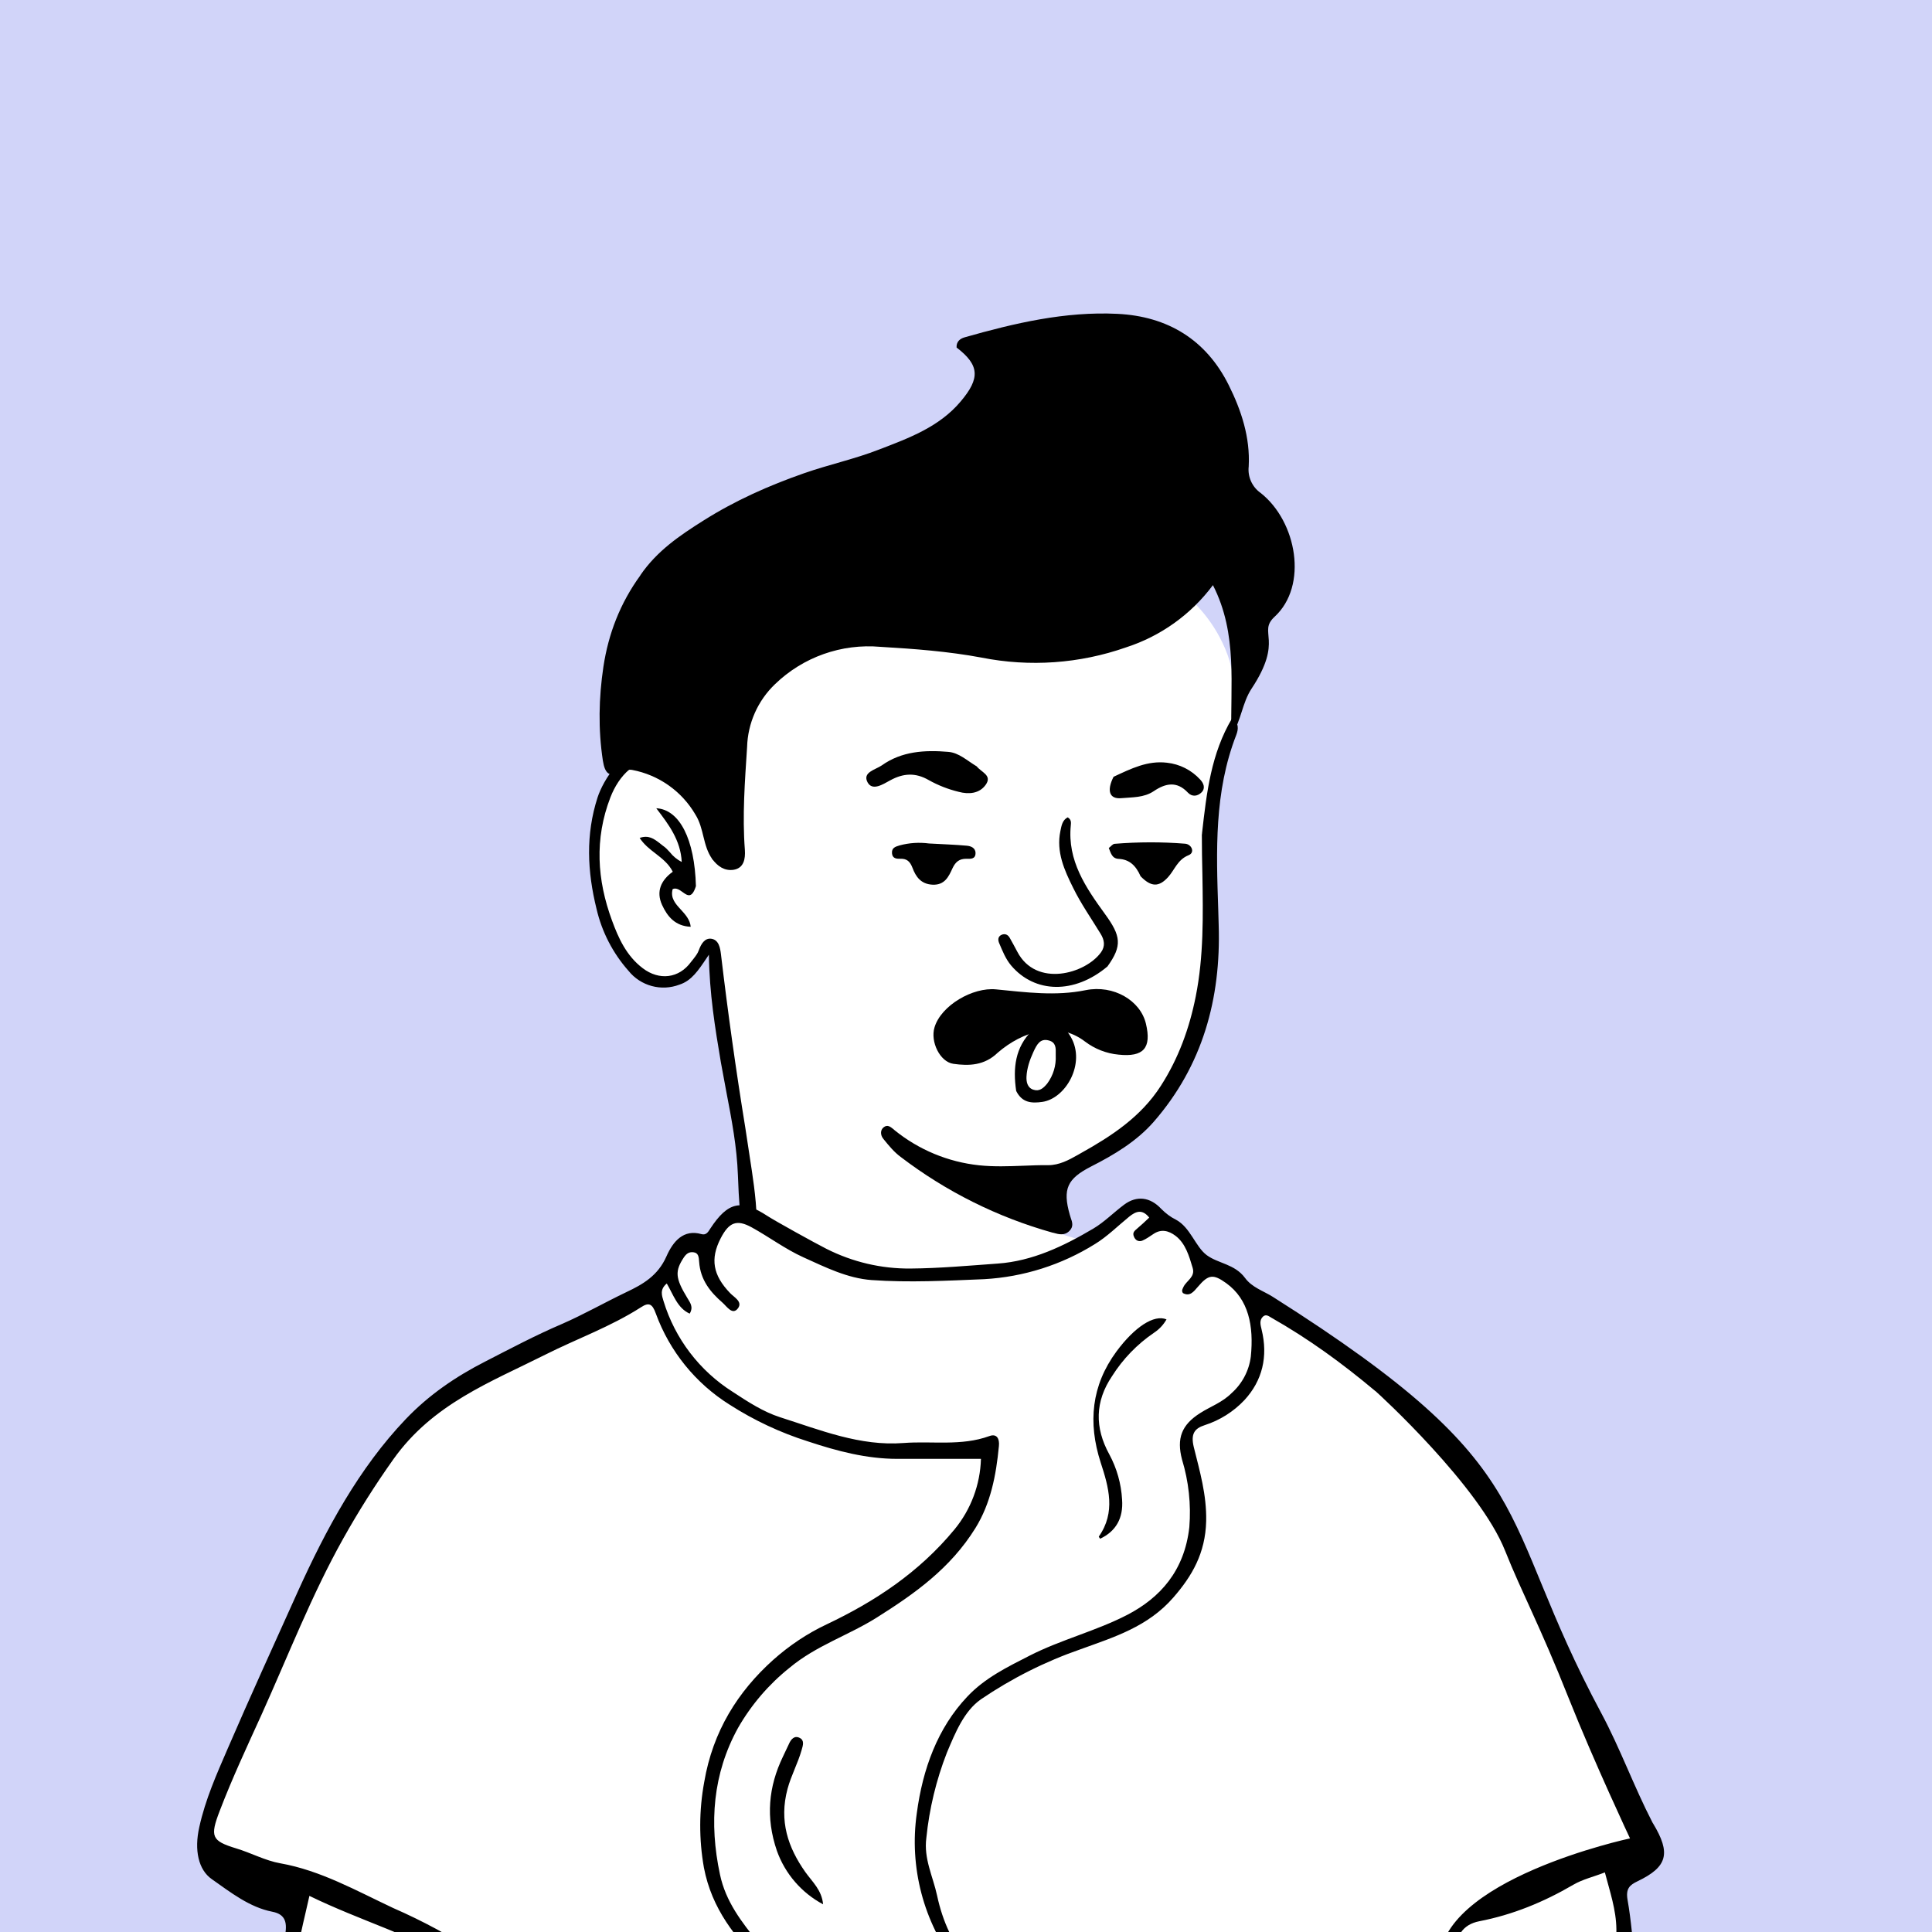
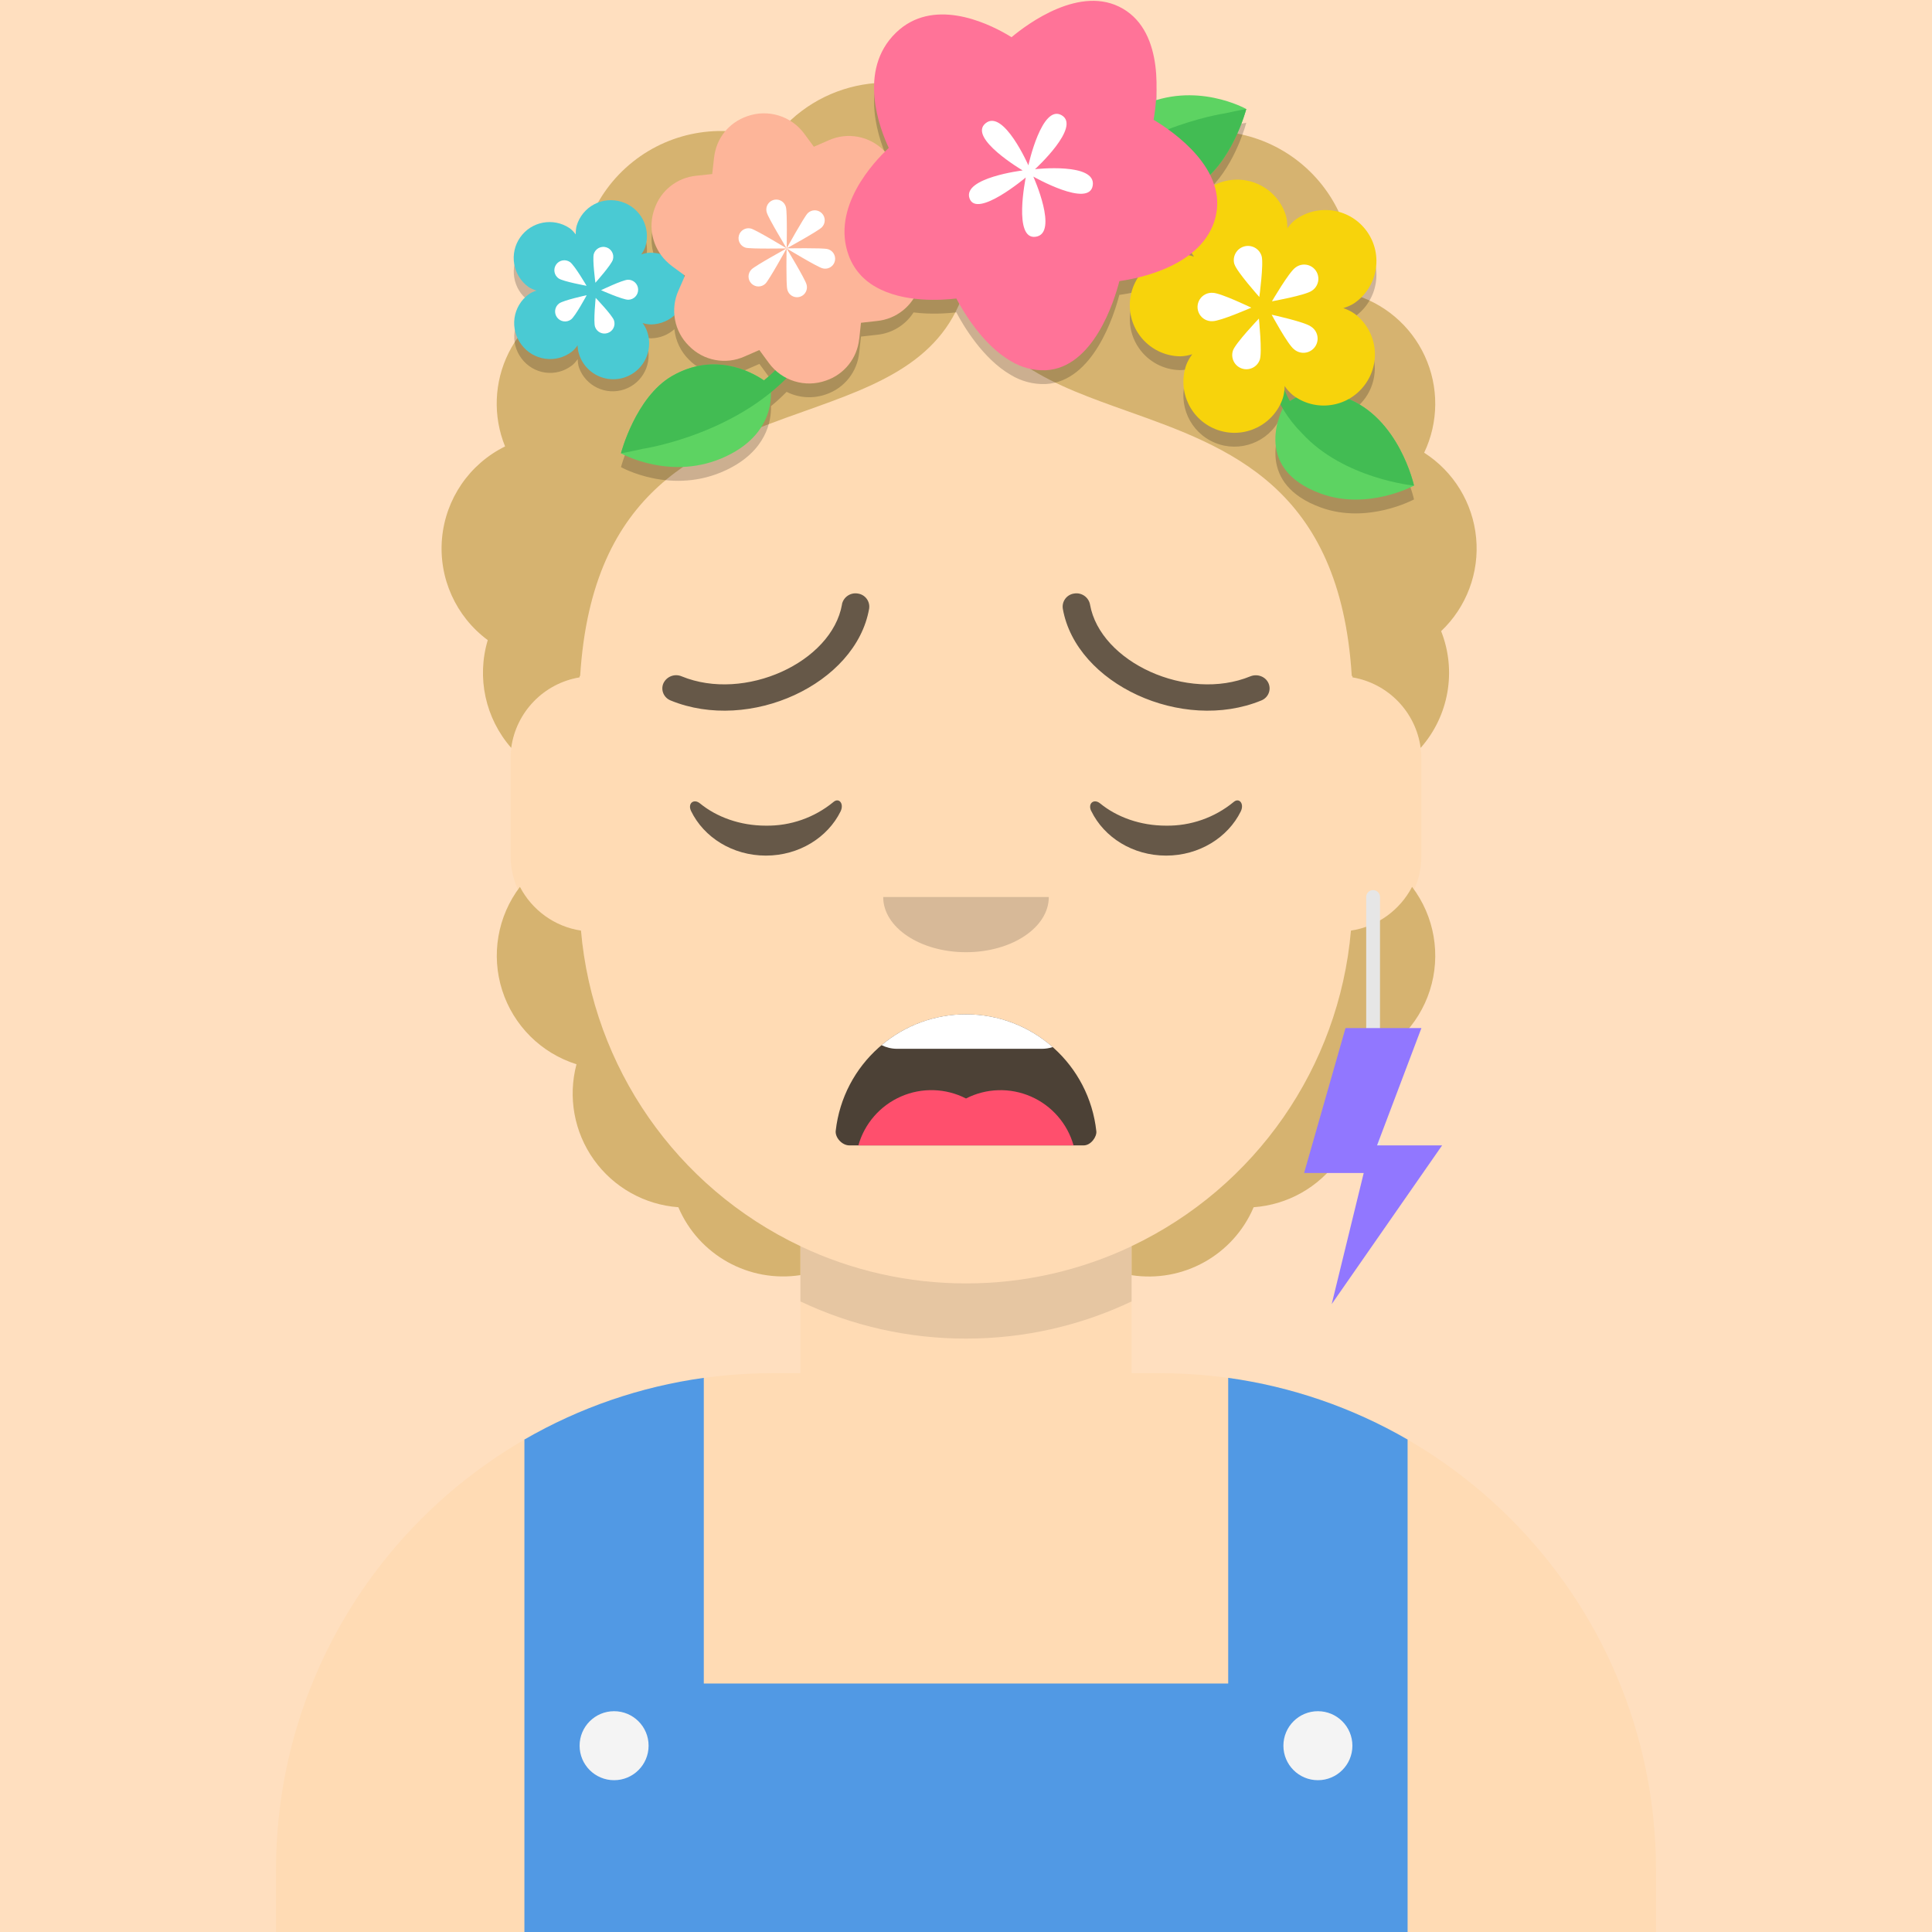
- <svg xmlns="http://www.w3.org/2000/svg" viewBox="0 0 1744 1744" fill="none" shape-rendering="auto">
+ <svg xmlns="http://www.w3.org/2000/svg" viewBox="0 0 280 280" fill="none" shape-rendering="auto">
  <mask id="viewboxMask">
-     <rect width="1744" height="1744" rx="0" ry="0" x="0" y="0" fill="#fff" />
+     <rect width="280" height="280" rx="0" ry="0" x="0" y="0" fill="#fff" />
  </mask>
  <g mask="url(#viewboxMask)">
-     <rect fill="#d1d4f9" width="1744" height="1744" x="0" y="0" />
-     <g transform="translate(531 487)">
-       <path d="M554 727.7c-99.2 297-363.8 388.6-503.7 19.8-19.3-50.7 31-69.5 66.2-91.9 24.1-15.3 36.8-28.5 35.3-42.2-7-64.4-36.9-243.8-36.9-243.8l-3-5.8s.7-1.6-2.2 1.2c-3 3-9.9 34.2-37 34.2-24.5 0-49.2-10.9-61-86.3C7.2 285.6 9.6 214 40 201c12.5-5.3 24-7.2 35.2-.8 11.3 6.4-13-22 112-126C268.4 6.4 396.7-3.5 448.5 8 500.3 19.5 552 44.8 574.9 98.5c27.8 65-25.9 114.3-14 262.5-2.2 53.6.8 171.2-146.6 210.6-28 7.5-19.3 48.4 22.7 58.4 67 21 117 72.3 117 97.9" fill="#fff" />
-       <path fill-rule="evenodd" clip-rule="evenodd" d="m554 266.2.1-1.4c4.1-36.4 8.2-71.7 27.1-103.4 6.5 4.4 5.7 10 3.7 15.2-19.9 51.2-18 104.4-16.2 157.6l.4 14c2.1 66.4-14.5 126.8-58.7 177.5-15.4 17.6-35.8 29.8-56.5 40.3-21.4 11-25.9 20.1-19.2 43.6l.8 2.6c1.4 3.9 2.8 7.9-1 11.8-4.5 4.6-9.5 3.3-14.8 1.8l-.6-.1a406.4 406.4 0 0 1-137-68.3c-6-4.4-10.8-10.3-15.5-16.1l-.3-.4c-2.5-3-3-7.8.5-10.4 3.3-2.5 5.8-.5 8.7 1.8l1 .9a145.5 145.5 0 0 0 76.3 31.7c13.4 1.4 26.6.9 40 .4 7.4-.3 14.8-.6 22.3-.5 10.2 0 18.7-4.7 26.7-9.2l2.8-1.6c27.8-15.5 54.3-32.8 72.2-60.7 16.1-25 25.9-52.2 31.6-80.9 7.2-36.1 6.6-72.7 6-109.8-.3-12-.5-24.2-.5-36.4ZM50.6 190.8c21.9-1.7 34 11.2 44.3 26.3a140.4 140.4 0 0 1 22.4 61.5c.5 3.7 1 7.6-1.2 11.3-4.5.6-4.9-3-5-5.6-.5-20.7-9.7-38.7-18.9-56.1-6.6-12.5-16.2-24.6-31.4-27.6-17.2-3.5-33 12-40.8 32.2-14.5 37.6-12 74.6 1.4 111 5.8 15.9 13.1 32.1 27.8 43.2 14.8 11.3 32.7 9.3 43.6-5.7l2-2.5c2-2.6 4-5.1 5-8 2.1-5.8 5.4-11.2 11.3-10.4 6.8 1 8 8.3 8.7 14a3661 3661 0 0 0 22 156.7l5.9 38.8c2.6 17.1 5.6 41.7 3.6 52.1a28 28 0 0 0-.3 2.2c-.4 2.8-.6 5-4.2 5.5-4.9.8-7-2-7.7-6.4-2.3-17-3-23.6-4-49.6-.9-25.2-5.6-50-10.4-74.9l-5-27c-5.2-30.8-10.3-62-10.8-97l-2 3c-7.6 11.3-13.7 20.5-24.5 24a40.5 40.5 0 0 1-46.1-12.5 127.8 127.8 0 0 1-28.8-55.8c-8.4-34-9.9-67.1.9-100.6 5.2-16.1 23.7-44.7 42.2-42Zm34.6 127.5c4.4 3.2 8.4 6 12-5.4-1.1-42.2-14.7-69.2-35.8-70.3 11.2 14.6 22 28.8 23 48.5a32.3 32.3 0 0 1-10.7-8.8c-2-2.2-4-4.4-6.5-6l-3-2.4c-4.8-3.6-9.7-7.4-17.8-4.5 3.8 5.8 9 10 14.3 14 6 4.7 12 9.3 15.6 16.5-10.6 7.7-15.2 17.7-9.7 29.9 4.8 10.5 11.9 19.2 25.9 19.8-.6-6.3-4.7-10.9-8.8-15.4-5-5.4-9.7-10.6-7.5-18.6 3.2-1.5 6.2.7 9 2.7Z" fill="#000" />
+     <rect fill="#ffdfbf" width="280" height="280" x="0" y="0" />
+     <g transform="translate(8)">
+       <path d="M132 36a56 56 0 0 0-56 56v6.17A12 12 0 0 0 66 110v14a12 12 0 0 0 10.3 11.88 56.04 56.04 0 0 0 31.7 44.73v18.4h-4a72 72 0 0 0-72 72v9h200v-9a72 72 0 0 0-72-72h-4v-18.39a56.04 56.04 0 0 0 31.7-44.73A12 12 0 0 0 198 124v-14a12 12 0 0 0-10-11.83V92a56 56 0 0 0-56-56Z" fill="#ffdbb4" />
+       <path d="M108 180.61v8a55.79 55.79 0 0 0 24 5.39c8.59 0 16.73-1.93 24-5.39v-8a55.79 55.79 0 0 1-24 5.39 55.79 55.79 0 0 1-24-5.39Z" fill="#000" fill-opacity=".1" />
+       <g transform="translate(0 170)">
+         <path d="M196 38.63V110H68V38.63a71.52 71.52 0 0 1 26-8.94v44.3h76V29.69a71.52 71.52 0 0 1 26 8.94Z" fill="#5199e4" />
+         <path d="M86 83a5 5 0 1 1-10 0 5 5 0 0 1 10 0ZM188 83a5 5 0 1 1-10 0 5 5 0 0 1 10 0Z" fill="#F4F4F4" />
+       </g>
+       <g transform="translate(78 134)">
+         <path fill-rule="evenodd" clip-rule="evenodd" d="M35.12 29.87a19 19 0 0 1 37.77.09c.08.77-.77 2.04-1.85 2.04H37.1C36 32 35 30.82 35.12 29.87Z" fill="#000" fill-opacity=".7" />
+         <path d="M69.59 32H38.4a11 11 0 0 1 15.6-6.8A11 11 0 0 1 69.59 32Z" fill="#FF4F6D" />
+         <path d="M66.57 17.75A5 5 0 0 1 65 18H44c-.8 0-1.57-.2-2.24-.53A18.92 18.92 0 0 1 54 13c4.82 0 9.22 1.8 12.57 4.75Z" fill="#fff" />
+       </g>
+       <g transform="translate(104 122)">
+         <path fill-rule="evenodd" clip-rule="evenodd" d="M16 8c0 4.42 5.37 8 12 8s12-3.58 12-8" fill="#000" fill-opacity=".16" />
+       </g>
+       <g transform="translate(76 90)">
+         <path d="M16.16 27.55c1.85 3.8 6 6.45 10.84 6.45 4.81 0 8.96-2.63 10.82-6.4.55-1.13-.24-2.05-1.03-1.37a15.05 15.05 0 0 1-9.8 3.43c-3.73 0-7.12-1.24-9.55-3.23-.9-.73-1.82.01-1.28 1.12ZM74.16 27.55c1.85 3.8 6 6.45 10.84 6.45 4.81 0 8.96-2.63 10.82-6.4.55-1.13-.24-2.05-1.03-1.37a15.05 15.05 0 0 1-9.8 3.43c-3.74 0-7.13-1.24-9.56-3.23-.9-.73-1.82.01-1.28 1.12Z" fill-rule="evenodd" clip-rule="evenodd" fill="#000" fill-opacity=".6" />
+       </g>
+       <g transform="translate(76 82)">
+         <path d="M38.03 5.6c-1.48 8.38-14.1 14.17-23.24 10.42a2.04 2.04 0 0 0-2.64 1c-.43.97.04 2.1 1.05 2.5 11.45 4.7 26.84-2.37 28.76-13.3a1.92 1.92 0 0 0-1.64-2.2 2 2 0 0 0-2.3 1.57ZM73.97 5.6c1.48 8.38 14.1 14.17 23.24 10.42 1.02-.41 2.2.03 2.63 1 .43.97-.04 2.1-1.05 2.5-11.44 4.7-26.84-2.37-28.76-13.3a1.92 1.92 0 0 1 1.64-2.2 2 2 0 0 1 2.3 1.57Z" fill="#000" fill-opacity=".6" />
+       </g>
+       <g transform="translate(-1)">
+         <path d="M77 98.17v-.23l.08.06c1.7-27.45 17.84-33.2 32.51-38.41 10.53-3.75 20.3-7.22 23.4-18.25 3.12 11.03 12.89 14.5 23.42 18.25 14.67 5.22 30.82 10.96 32.5 38.41l.1-.06v.23a12 12 0 0 1 9.88 10.22 16.43 16.43 0 0 0 2.97-16.92 16.49 16.49 0 0 0-2.46-25.86 16.5 16.5 0 0 0-10.62-23.04 20.5 20.5 0 0 0-27.73-22.16A20.47 20.47 0 0 0 133 15.52a20.47 20.47 0 0 0-28.05 4.87 20.5 20.5 0 0 0-27.73 22.16A16.5 16.5 0 0 0 66.2 64.7a16.5 16.5 0 0 0-2.51 28.07 16.5 16.5 0 0 0 3.4 15.62A12 12 0 0 1 77 98.17ZM77.2 134.87c-3.85-.58-7.11-3-8.85-6.34a16.5 16.5 0 0 0 8.2 25.71 16.52 16.52 0 0 0 14.76 20.72A16.5 16.5 0 0 0 109 184.8v-4.2a56.03 56.03 0 0 1-31.8-45.74ZM157 180.61v4.2a16.5 16.5 0 0 0 17.69-9.85 16.5 16.5 0 0 0 14.76-20.71 16.5 16.5 0 0 0 8.2-25.72c-1.74 3.34-5 5.76-8.86 6.34A56.03 56.03 0 0 1 157 180.6Z" fill="#d6b370" />
+         <path fill-rule="evenodd" clip-rule="evenodd" d="M170.12 28.36c-.4.12-.77.27-1.13.45-.17-.5-.38-1-.62-1.48 3.72-3.63 5.25-9.54 5.25-9.54s-1.16.2-3.1.64c-.27.04-3.78.6-8.24 2.31-.8-.58-1.54-1.04-2.1-1.38.52-2.93 1.68-12.56-4.46-16.11-6.1-3.54-13.8 2.2-16.12 4.14l-.7-.42c-3.07-1.77-10.77-5.35-16.05-.23-5.64 5.46-2.31 14-1.04 16.7l-.55.53a7.14 7.14 0 0 0-8.17-1.63l-2.13.93-1.38-1.88a7.24 7.24 0 0 0-8.29-2.54c-2.69.94-4.49 3.2-4.8 6.05l-.26 2.32-2.32.25a7.12 7.12 0 0 0-6.05 4.81 7.22 7.22 0 0 0 .83 6.53 4.2 4.2 0 0 0-2.74.06c.27-.4.48-.77.59-1.13a5.2 5.2 0 0 0-9.95-3.04c-.1.36-.15.8-.14 1.27-.3-.38-.59-.7-.9-.91a5.2 5.2 0 0 0-5.96 8.52c.3.21.7.38 1.16.53-.45.15-.84.34-1.14.56a5.17 5.17 0 0 0-1.02 7.29 5.16 5.16 0 0 0 7.28 1.02c.3-.22.58-.55.86-.93 0 .47.07.9.19 1.25a5.2 5.2 0 0 0 9.83-3.39 4.23 4.23 0 0 0-.62-1.1c.45.15.88.22 1.25.22a5.18 5.18 0 0 0 3.36-1.32 7.2 7.2 0 0 0 2.13 4.44 7.15 7.15 0 0 0 8.06 1.52l2.13-.93 1.38 1.88c.29.38.6.74.94 1.05-.52.51-1.06 1-1.64 1.44-.47-.3-1.12-.7-1.92-1.06a11.98 11.98 0 0 0-13.25 1.82C84.62 61.46 83 67.7 83 67.7s7.37 4.17 15.26.42c5.9-2.8 6.53-7.22 6.48-9.26.78-.64 1.54-1.33 2.26-2.07a7.27 7.27 0 0 0 5.72.36 7.12 7.12 0 0 0 4.8-6.05l.26-2.32 2.32-.26a7.11 7.11 0 0 0 5.3-3.24c2.57.32 4.97.13 6.2-.01.99 1.88 3.82 6.71 7.88 9.06a9.1 9.1 0 0 0 5.07 1.33c6.9-.36 9.92-10 10.67-12.92.64-.09 1.6-.24 2.71-.51a7.36 7.36 0 0 0 .15 8.25 7.4 7.4 0 0 0 5.93 3.16c.53 0 1.14-.1 1.78-.3-.4.55-.7 1.07-.88 1.58a7.4 7.4 0 0 0 13.65 5.65l.34.62c-.71 1.48-3.8 8.96 5.53 12.36 6.77 2.46 13.45-1.15 13.5-1.17 0 0-2.07-9.48-9.46-12.55a7.38 7.38 0 0 0 3.7-7.5 7.35 7.35 0 0 0-2.87-4.87 6.05 6.05 0 0 0-1.62-.8c.64-.21 1.21-.45 1.65-.76a7.4 7.4 0 0 0-8.5-12.12c-.43.3-.85.76-1.26 1.3 0-.68-.05-1.3-.2-1.81a7.35 7.35 0 0 0-3.6-4.37 7.36 7.36 0 0 0-5.65-.54Zm-4.08 10.84a8.2 8.2 0 0 0-.73-.22l.4-.3c.1.17.2.34.33.52Zm14.35 20.08.48.33c-.36.17-.67.35-.93.52-.33-.6-.6-1.15-.8-1.65.02-.17.03-.35.03-.53a6 6 0 0 0 1.22 1.33ZM92.2 42.12l-.12-.32.2.15-.08.17Z" fill="#000" fill-opacity=".2" />
+         <path d="M179.03 58.94s-4.98 8.83 5.4 12.6c6.8 2.48 13.5-1.16 13.5-1.16s-2.16-9.9-9.97-12.75c-6.1-2.22-8.93 1.3-8.93 1.3Z" fill="#5DD362" />
+         <path d="M197.93 70.38s-2.16-9.9-9.97-12.75c-4.07-1.48-6.7-.39-8.02.5-1.36-2.4-1.47-4.18-1.45-4.25.03-.3-.2-.53-.46-.63-.07-.02-.2-.07-.3-.03-.39.01-.67.37-.66.75 0 .23.35 4.54 4.63 8.83 6.05 6.6 16.23 7.58 16.23 7.58Z" fill="#42BC53" />
+         <path fill-rule="evenodd" clip-rule="evenodd" d="M166.22 27c5.28-3.06 7.4-11.2 7.4-11.2s-7.38-4.18-15.26-.43c-7.89 3.74-6.37 10.37-6.37 10.37s6.61 5.65 14.23 1.25Z" fill="#5DD362" />
+         <path fill-rule="evenodd" clip-rule="evenodd" d="M148 29.43c.05.08.1.17.24.2.42.34 1.09.3 1.42-.12a23.68 23.68 0 0 1 3.26-3.15c1.97 1.41 7.33 4.1 13.3.64 5.28-3.06 7.4-11.2 7.4-11.2s-1.16.2-3.1.63c-.54.07-14.38 2.3-22.36 11.87a.96.96 0 0 0-.16 1.13Z" fill="#42BC53" />
+         <path fill-rule="evenodd" clip-rule="evenodd" d="M90.4 54.5C85.1 57.55 83 65.7 83 65.7s7.37 4.17 15.26.42c7.88-3.74 6.36-10.37 6.36-10.37s-6.6-5.65-14.23-1.25Z" fill="#5DD362" />
+         <path fill-rule="evenodd" clip-rule="evenodd" d="M108.61 52.06c-.05-.08-.1-.17-.23-.2-.42-.34-1.1-.3-1.43.12a23.6 23.6 0 0 1-3.26 3.16c-1.97-1.41-7.32-4.1-13.3-.64-5.28 3.05-7.4 11.2-7.4 11.2s1.16-.2 3.1-.64c.54-.07 14.39-2.3 22.37-11.87.3-.3.35-.8.15-1.14Z" fill="#42BC53" />
+         <path d="M68.58 49.96a5.17 5.17 0 0 1 1.02-7.29c.3-.22.7-.4 1.14-.56a4.26 4.26 0 0 1-1.16-.53 5.2 5.2 0 0 1 5.96-8.52c.31.21.6.53.9.91 0-.47.03-.9.14-1.27a5.16 5.16 0 0 1 6.5-3.45 5.2 5.2 0 0 1 3.45 6.5c-.11.35-.32.73-.59 1.12.45-.15.87-.24 1.25-.25a5.2 5.2 0 0 1 .18 10.4c-.37 0-.8-.07-1.25-.2.28.37.5.74.62 1.1a5.2 5.2 0 1 1-9.83 3.38 4.23 4.23 0 0 1-.2-1.25c-.27.38-.55.7-.85.93a5.17 5.17 0 0 1-7.28-1.02Z" fill="#4ACAD3" />
+         <path fill-rule="evenodd" clip-rule="evenodd" d="M81.82 37.64a1.44 1.44 0 1 0-2.76-.84c-.23.76.23 4.18.23 4.18s2.3-2.58 2.53-3.34Zm2.24 5.8a1.44 1.44 0 1 0-.05-2.9c-.8.02-3.9 1.52-3.9 1.52s3.16 1.4 3.95 1.38Zm-6.05-2.02s-1.74-2.98-2.4-3.44a1.44 1.44 0 1 0-1.65 2.37c.65.45 4.05 1.07 4.05 1.07Zm3.07 6.84a1.44 1.44 0 0 0 .9-1.84c-.26-.75-2.65-3.25-2.65-3.25s-.35 3.44-.09 4.2a1.44 1.44 0 0 0 1.84.89Zm-5.32-1.96c.64-.48 2.27-3.52 2.27-3.52s-3.37.73-4 1.2a1.44 1.44 0 1 0 1.73 2.32Z" fill="#fff" />
+         <path d="m117.53 49.1.25-2.32 2.32-.26a7.12 7.12 0 0 0 6.05-4.8 7.23 7.23 0 0 0-2.55-8.29l-1.87-1.38.93-2.13c1.23-2.8.65-5.9-1.52-8.06a7.14 7.14 0 0 0-8.06-1.52l-2.13.93-1.38-1.88a7.24 7.24 0 0 0-8.29-2.54c-2.69.94-4.49 3.2-4.8 6.05l-.26 2.32-2.32.25a7.12 7.12 0 0 0-6.05 4.81 7.2 7.2 0 0 0 1.67 7.53c.27.27.56.52.87.76l1.88 1.38-.93 2.13a7.15 7.15 0 0 0 1.52 8.06 7.15 7.15 0 0 0 8.06 1.52l2.13-.93 1.38 1.88a7.23 7.23 0 0 0 8.29 2.54 7.12 7.12 0 0 0 4.8-6.05Z" fill="#FDB599" />
+         <path fill-rule="evenodd" clip-rule="evenodd" d="M109.88 41.2a1.44 1.44 0 1 1-2.78.74c-.2-.77-.1-5.94-.1-5.94s-2.5 4.53-3.06 5.1a1.44 1.44 0 0 1-2.03-2.05c.56-.56 5.1-3.05 5.1-3.05s-5.17.1-5.94-.1a1.44 1.44 0 0 1 .75-2.78c.77.2 5.19 2.88 5.19 2.88s-2.68-4.42-2.88-5.2a1.44 1.44 0 1 1 2.78-.74c.2.77.1 5.94.1 5.94s2.5-4.53 3.05-5.1a1.44 1.44 0 0 1 2.04 2.05c-.56.56-5.1 3.05-5.1 3.05s5.17-.1 5.94.1a1.44 1.44 0 1 1-.75 2.78C111.42 38.68 107 36 107 36s2.67 4.42 2.88 5.2Z" fill="#fff" />
+         <path d="M190.76 55.82a7.36 7.36 0 0 0-1.46-10.36 6.06 6.06 0 0 0-1.62-.8c.64-.21 1.21-.45 1.65-.76a7.4 7.4 0 0 0-8.5-12.12c-.43.3-.85.75-1.26 1.3 0-.68-.05-1.3-.2-1.81a7.35 7.35 0 0 0-3.6-4.37 7.4 7.4 0 0 0-10.55 8.7c.15.5.44 1.04.82 1.6a6 6 0 0 0-1.77-.36 7.4 7.4 0 0 0-.26 14.8c.53 0 1.14-.1 1.78-.3-.4.55-.7 1.07-.88 1.58a7.4 7.4 0 0 0 14 4.81 6 6 0 0 0 .26-1.78c.4.55.8 1 1.22 1.33a7.35 7.35 0 0 0 5.49 1.42 7.35 7.35 0 0 0 4.88-2.88Z" fill="#F7D30C" />
+         <path fill-rule="evenodd" clip-rule="evenodd" d="M171.9 38.3a2.05 2.05 0 1 1 3.94-1.2c.33 1.08-.33 5.94-.33 5.94s-3.27-3.66-3.6-4.74Zm-3.18 8.25a2.06 2.06 0 1 1 .07-4.11c1.13.02 5.56 2.15 5.56 2.15s-4.5 1.97-5.63 1.96Zm8.62-2.88s2.47-4.24 3.4-4.89a2.06 2.06 0 1 1 2.36 3.37c-.93.65-5.76 1.52-5.76 1.52Zm-4.38 9.73a2.06 2.06 0 0 1-1.27-2.6c.37-1.08 3.76-4.63 3.76-4.63s.5 4.89.13 5.96a2.06 2.06 0 0 1-2.62 1.27Zm7.57-2.79c-.9-.68-3.23-5-3.23-5s4.8 1.04 5.7 1.72a2.06 2.06 0 1 1-2.47 3.28Z" fill="#fff" />
+         <path d="M169.14 31.55c1.82-6.99-6-12.42-8.95-14.19.5-2.93 1.67-12.56-4.47-16.11-6.1-3.54-13.8 2.2-16.12 4.14l-.7-.42c-3.07-1.77-10.77-5.35-16.05-.23-5.64 5.46-2.31 14-1.04 16.7-2.15 2-8.38 8.59-5.81 15.58a8.55 8.55 0 0 0 3.88 4.54c4.03 2.34 9.6 1.96 11.72 1.7 1 1.89 3.83 6.72 7.89 9.07a9.1 9.1 0 0 0 5.07 1.33c6.9-.36 9.92-10 10.67-12.92 2.86-.4 12.09-2.2 13.92-9.2Z" fill="#FF7398" />
+         <path fill-rule="evenodd" clip-rule="evenodd" d="M142.76 25.6s3.69 8.2.36 8.71c-3.34.52-1.46-8.59-1.46-8.59s-7.11 6-8.15 3.03c-1.04-2.98 7.7-4.05 7.7-4.05s-7.98-4.7-5.38-6.83c2.59-2.15 6.21 6.09 6.21 6.09s1.94-8.92 4.82-7.26c2.88 1.67-3.86 7.82-3.86 7.82s8.88-1 8.37 2.35c-.5 3.34-8.6-1.27-8.6-1.27Z" fill="#fff" />
+         <rect x="191" y="129" width="2" height="39" rx="1" fill="#E6E6E6" />
+         <path d="M202 166h-9.43l6.43-17h-11l-6 21h8.64L186 189l16-23Z" fill="#9177FF" />
+       </g>
+       <g transform="translate(49 72)" />
+       <g transform="translate(62 42)" />
    </g>
-     <g transform="translate(178 1057)">
-       <path d="M1294.6 717H83.4l8.6-63.2S14.3 627.3 6.5 612c-7.8-15.3 84.3-214 97-245.4 12.6-31.5 76.6-148 135.7-174 39.7-17.3 137.8-75.2 175-91.5C419 99 431 81 438.6 68c7.6-13.2 15.7 13.4 42-28.5 6.7-10.6 34.7 7 50.7 17.3 13.6 9 36.7 44.5 142.6 37.8C817.5 85.7 837 19.3 853.6 29c24 14 53.8 56.5 53.8 56.5s109.8 69 138.7 91.6c59.5 46.4 123.1 81.9 180.6 251.6 19.9 58.6 78 160.2 86 173.2 8.2 13.1-27 36-27 36l8.9 79.1Z" fill="#fff" />
-       <path d="M1063.5 198.7c-30.2-25.3-60-47-93.8-66.2-2.3-1.3-4.7-3.4-7.4-1.2-3.7 3.2-2.5 7.6-1.5 11.7 6.1 24.7.6 46.4-15.4 63.8a85.1 85.1 0 0 1-36 22.7c-9.3 3-12.6 8-9.8 19.7 5.4 21.8 11.7 43.1 11.2 66.9-.7 29-12.8 49.6-29.5 68.8-23 26.6-53.7 35.9-83.7 46.8a383.3 383.3 0 0 0-90.2 45.3c-15.2 10.7-23 30-30.6 48a292.5 292.5 0 0 0-18.6 77.1c-2.5 18.7 6 34.8 9.7 52 5 23.3 14.4 44.4 30.3 62-3.9.9-7.7.9-12.6.9a182.8 182.8 0 0 1-36-137.3c5.3-39.8 18.7-76.8 45.6-105.2 16-17 36.4-26.8 56.3-37 28.7-14.6 60-22.2 88.5-37 29-15.2 51.2-39.3 55.6-79a164 164 0 0 0-6.6-61c-5-19-.5-31.3 16.5-42 9.4-6 19.7-9.4 28.3-18a53 53 0 0 0 17.3-32.9c2.8-27.8-2-51.7-22.2-66.3-11.7-8.4-16-8-25.6 3.3-3.8 4.4-7.2 9-13.4 5.7-1.7-2.1-.3-4 .5-5.8 2.8-5.6 10.7-8.8 8.2-17-3.2-10.7-6.4-22-15.4-28.9-6.4-4.8-13-6.4-20-1.7-3.3 2.2-6.5 4.5-10 6-1.4.6-3 .6-4.5 0-1.4-.7-2.5-2-3.1-3.6-1.6-3.6.6-5.3 2.8-7.2 3.6-3 7-6.2 11-10-6.4-8-12.1-5.6-18-.9-10.3 8.4-20 18.1-31 24.8a211.2 211.2 0 0 1-100 31.7c-33.9 1.4-67.8 3.2-101.6.8C587 96.9 567.2 87 547.3 78c-16.4-7.4-31-18.4-46.8-27.1-13.5-7.4-20.5-4.6-28 10-9.5 18.5-7 33.2 8.6 49.4 3.6 3.8 11.3 7.6 7.2 13.5-5 7-10.2-1.5-14.1-4.9-10.8-9.4-20-20.4-21.1-37-.3-4-.5-8-5.2-8.5-3.6-.4-6 .9-8.5 4.5-8.2 12.4-8 18.6 3 36.7 2.5 4.3 5.8 8 2.2 14.2-11-4.8-14.8-17.1-20.7-27.2-6.6 5.5-4.4 11-2.9 16a147.9 147.9 0 0 0 62.4 81.8c13.7 9 27.5 18 42.7 22.9 36.4 11.6 72.3 26.3 111.4 23.3 25.9-2 52.2 3 77.7-6.3 6.7-2.4 9.2 2.5 8.5 9.1-2.5 26.3-7.4 51.7-21.2 74-22.7 36.6-55.2 59.4-88.8 80.6-25.8 16.3-54.8 25.3-79 45.5a190.8 190.8 0 0 0-46.5 54.3C465.5 544 462 588.6 471.9 635c5.2 24.8 19.8 43.2 34.4 61.4 5.3 6.6 11.2 12.7 17 19.8-3.8.9-7.7.9-12.5.9-24.9-24.6-46.3-51-53.4-88.3a217 217 0 0 1 .3-77.2c7.8-46 30.5-81.7 62.1-110.1 14.8-13.2 31-24 48.4-32.2 43.2-20.5 83.2-46.6 115.5-85.8a105 105 0 0 0 23.8-63.6H632c-27.8 0-54.3-7-80.8-15.8a296 296 0 0 1-70.4-33 163 163 0 0 1-66.8-82.4c-3.2-9-6.4-10.2-13.3-5.7-27.6 17.7-57.8 28.4-86.6 42.9-49.3 24.8-101.5 44.3-137.1 94.5a789 789 0 0 0-45.2 71.5C103.4 382.6 82.1 437.6 58 491c-13 28.6-26.3 57-37.6 86.5-9 23.4-7.5 27.2 14.7 34 13.4 4 26.3 11.1 40 13.5 36.2 6.4 68.5 24.7 101.7 40.3a530 530 0 0 1 77.1 41.6c4.9 3.4 11.4 2.2 15 9.2-9.6.8-19.2 1-28.8.3-45.3-26-93-39.7-138.8-62-5 23-10.7 42.1-11.6 62.6H77.1c-2.8-9.2.5-17.6 2.1-26.3 2.1-11.3 1.2-19.6-11.4-22-20.5-4-37.4-17.3-54.6-29.4-12.1-8.4-16-26.2-11.3-47 5.5-25 15.6-47.6 25.5-70.5 20.5-47.5 42-94.5 63.2-141.6 25.8-57 55.5-112 97.7-156.2 21-22 45.2-38.4 71.6-51.9 22.8-11.7 45.6-23.8 69-33.8 20-8.7 39-19.6 58.7-29 14.6-6.9 28.3-14.7 36-32.2 6.1-13.8 15.5-24.6 31.5-20.1 4.2 1.2 6-1.6 8.1-5 16-24.3 28-26.8 51.8-11.2 6.6 4.3 42.5 24.2 53 29.5 23.8 12 49.6 18 75.7 17.8 26.4-.2 52.8-2.6 79.1-4.5C753.8 81.4 782 68 809 52c9.8-5.8 18.4-14.6 27.8-21.6 11.3-8.4 23.5-6.9 33.5 3.9 4 4 8.3 7.3 13.2 9.7 13.1 7 17.5 24.3 27.8 32 10.4 7.7 25.2 7.9 34.6 20.6 6.3 8.6 16.4 11.6 25 17 248.7 157.4 198.5 193.2 296.6 375.9 17.1 31.9 29.5 66.4 46.1 98.5.2.3.3.7.6 1 16.3 27 13.1 39.2-14 52.2-7.1 3.4-10.8 6.6-9 16.9 3.3 18.7 4.7 37.8 6.7 57.8-4 1-8 1-13.1 0-4.2-10.9-3.7-21.1-3.7-31.3-.2-17.7-5.8-33.8-10.4-51.4-10.2 4-20 6.2-28.4 11.1-27 15.8-55 27.2-85 33-15.1 3-21.7 13.5-21.7 30.9.2 3 .5 5.9 1 8.8-5.1.1-10.2-.3-15.2-1.2-2.6-76 172-113.3 172-113.3s-32.1-68.2-55.2-126.2c-26.7-67.2-42.4-95.4-57.5-133.3-23.2-58.5-113.7-141.4-117.1-144.3Z" fill="#000" />
-       <path d="M523.3 613.7c-10.3-30-7.6-58 5.5-85.1l5.3-11.2c2-4.7 5.2-8 9.8-5.6 4.4 2.2 3 6.6 1.7 11-3.4 12-9.4 22.8-12.7 35-7.8 29.1.5 53 16 75 6.4 9 14.9 16.3 16.1 29.2a88.3 88.3 0 0 1-41.7-48.3ZM829.8 163c16.4-22.2 34-33.7 45.2-29a35 35 0 0 1-11.2 12 133.7 133.7 0 0 0-38 39.3c-15.3 22.7-15.8 46.3-2.4 70.6a97.5 97.5 0 0 1 11.5 40.8c1.2 16.6-5.4 28.5-19.8 35.3-.5-.7-1.3-1.7-1.2-2 15.4-21.9 9-44.4 1.6-67-11.5-35.8-8.3-69.3 14.3-100Z" fill="#000" />
-     </g>
-     <g transform="translate(266 207)">
-       <path d="M312 312.3c15-22 35.7-36 57-49.4 28.5-18 59-31.6 90.8-42.7 22.3-7.8 45.7-12.8 67.7-21.4 26.8-10.3 54.2-20.3 73.6-43.3 18-21.2 17-33-3.6-48.8-.3-5.2 3-8 7.3-9.2 45-12.8 90.6-23.5 137.8-21.2 45.5 2.2 80.2 23.4 100.6 64.4 11.3 22.7 19.4 47.1 18 73.3a25.7 25.7 0 0 0 10.8 24c32.7 25.8 43 83.8 12.5 111.8-15.5 14.3 8.6 20.5-20.7 64.8-8.6 13-9.3 29-18.2 42.6-1.3-45.3 6-91.7-16.7-136a158.7 158.7 0 0 1-78.5 56.2 248 248 0 0 1-130.4 9.2c-30-5.6-60.7-7.9-91.2-9.7a121.5 121.5 0 0 0-95.2 33.7 81.7 81.7 0 0 0-25.2 56.7c-2 31-4.4 62-2 93 .5 7.9-.8 16.5-10.5 17.9-7.8 1-14-3-19-9.8-8.6-12-7.2-27.4-15.1-40a84.1 84.1 0 0 0-57.2-40.4c-3.6-.7-6.5 1-9.7 2.3-10.8 4.6-14.8 1.2-16.7-10.7-4.3-28.3-3.7-56.7.5-84.8 4.5-29.6 15-57.2 33.4-82.5Z" fill="#000" />
-     </g>
-     <g transform="translate(791 871)">
-       <path d="M141.7 79c-3.2 7-5.7 14.2-6.1 22-.2 4.6.8 9.8 6 11.6 5.4 1.9 9.1-1 12.8-5.6 6-7.5 7.4-16.2 7.5-25.1 0-5 1.3-11.8-6.1-13.7-7.6-2-10.7 3.1-14 10.7Z" fill="#fff" />
-       <path fill-rule="evenodd" clip-rule="evenodd" d="M140.4 59.5c-14.9 15-17.2 33.4-14.1 54.3 5.4 10.8 14 11.2 23.4 9.9 21.3-2.9 39.6-34.7 26-58.5-9.4-16.3-22-19-35.3-5.7Zm-4.8 41.4c.4-7.7 2.9-15 6.1-22 3.4-7.6 6.5-12.7 14-10.7 6.7 1.7 6.4 7.3 6.3 12v1.7a39.1 39.1 0 0 1-7.6 25.1c-3.7 4.6-7.4 7.5-12.8 5.6-5.2-1.8-6.2-7-6-11.7Z" fill="#000" />
-     </g>
-     <g transform="translate(653 805)">
-       <path d="M247.6 145.3c-12 11.6-26 12-40 10-12.1-1.7-21-20-17-33 6-19.8 34.6-36.3 55.5-34.2 26.9 2.6 53.7 6.3 81 .7 25.1-5 49.3 9.3 54.3 30.2 5.3 22.1-2.2 30.4-24.7 28-11-1-21.6-5.2-30.4-11.9-25.1-19.1-56.5-9-78.7 10.2Z" fill="#000" />
-     </g>
-     <g transform="translate(901 668)">
-       <path d="M98.7 204.4c-29.8 25.1-65.6 24.4-87-.9-5-6-7.7-13-10.7-20-1.2-2.7-1.5-6.1 2.2-7.7 3.2-1.3 5.8 0 7.4 3 2.3 4 4.5 8.2 6.7 12.3 17 32.6 61.6 20 75.6.5 4-5.6 3-11.2-.4-16.7-8.4-13.8-17.7-27-24.8-41.5-7.9-15.9-15.4-32.4-11.5-51.2 1-4.9 1.8-9.9 6.6-12.4 3.5 2.1 3 5 2.8 7.3-3.2 31.8 13.6 56.2 30.8 79.9 14.5 19.9 15.8 28.6 2.3 47.4Z" fill="#000" />
-     </g>
-     <g transform="translate(610 680)">
-       <path d="M419.6 111c-4.2-9.5-9.9-15.2-19.8-15.7-6-.3-7-5.1-8.9-9.8 2-1.5 3.5-3.7 5.3-3.8 21.1-1.7 42.4-1.8 63.5-.1 6 .4 9.3 8 3.2 10.4-10 4-12.5 13.2-18.5 19.8-8.2 9-15.2 9.1-24.8-.8ZM228.6 81.4c12.2.7 23.1 1 34 2 3.6.3 8 1.8 8 6.7 0 5.6-4.6 5.2-8.3 5.1-6.3 0-9.7 2.7-12.5 8.6-3.4 7.4-6.9 15.3-18 14.8-10.5-.5-15.1-7.2-18.1-15.2-2.2-5.7-5-8.4-11-8.2-3.4.1-7.1-.2-7.5-4.9-.4-5 3-6 7-7.2a67.9 67.9 0 0 1 26.4-1.7Z" fill="#000" />
-     </g>
-     <g transform="translate(610 680)" />
-     <g transform="translate(774 657)">
-       <path d="M107.5 34.6c4.3 5.6 14.4 8.2 8.3 16.8-5.8 8.2-15.6 8.7-24.3 6.4C82 55.5 73 52 64.4 47.2c-12.1-7-23.1-6.2-34.8.2-6.6 3.6-16 9.8-20.4 1.9-5-9.2 7-11.4 12.8-15.4 18-12.8 38.8-14 60-12.2 9.6.8 16.7 7.7 25.5 13ZM231.2 44.2c15.9-7.4 30.7-14.8 48.2-12.7a47.6 47.6 0 0 1 30 15.2c2.9 3.1 5 7.5 1.4 11.4-3.6 3.7-8.6 4.5-12.5.4-10-10.7-20.3-8.4-30.7-1.4-9 6.1-19.6 5.5-29.4 6.4-10.7 1-13.4-6.6-7-19.3Z" fill="#000" />
-     </g>
-     <g transform="translate(0 559)" />
  </g>
</svg>
